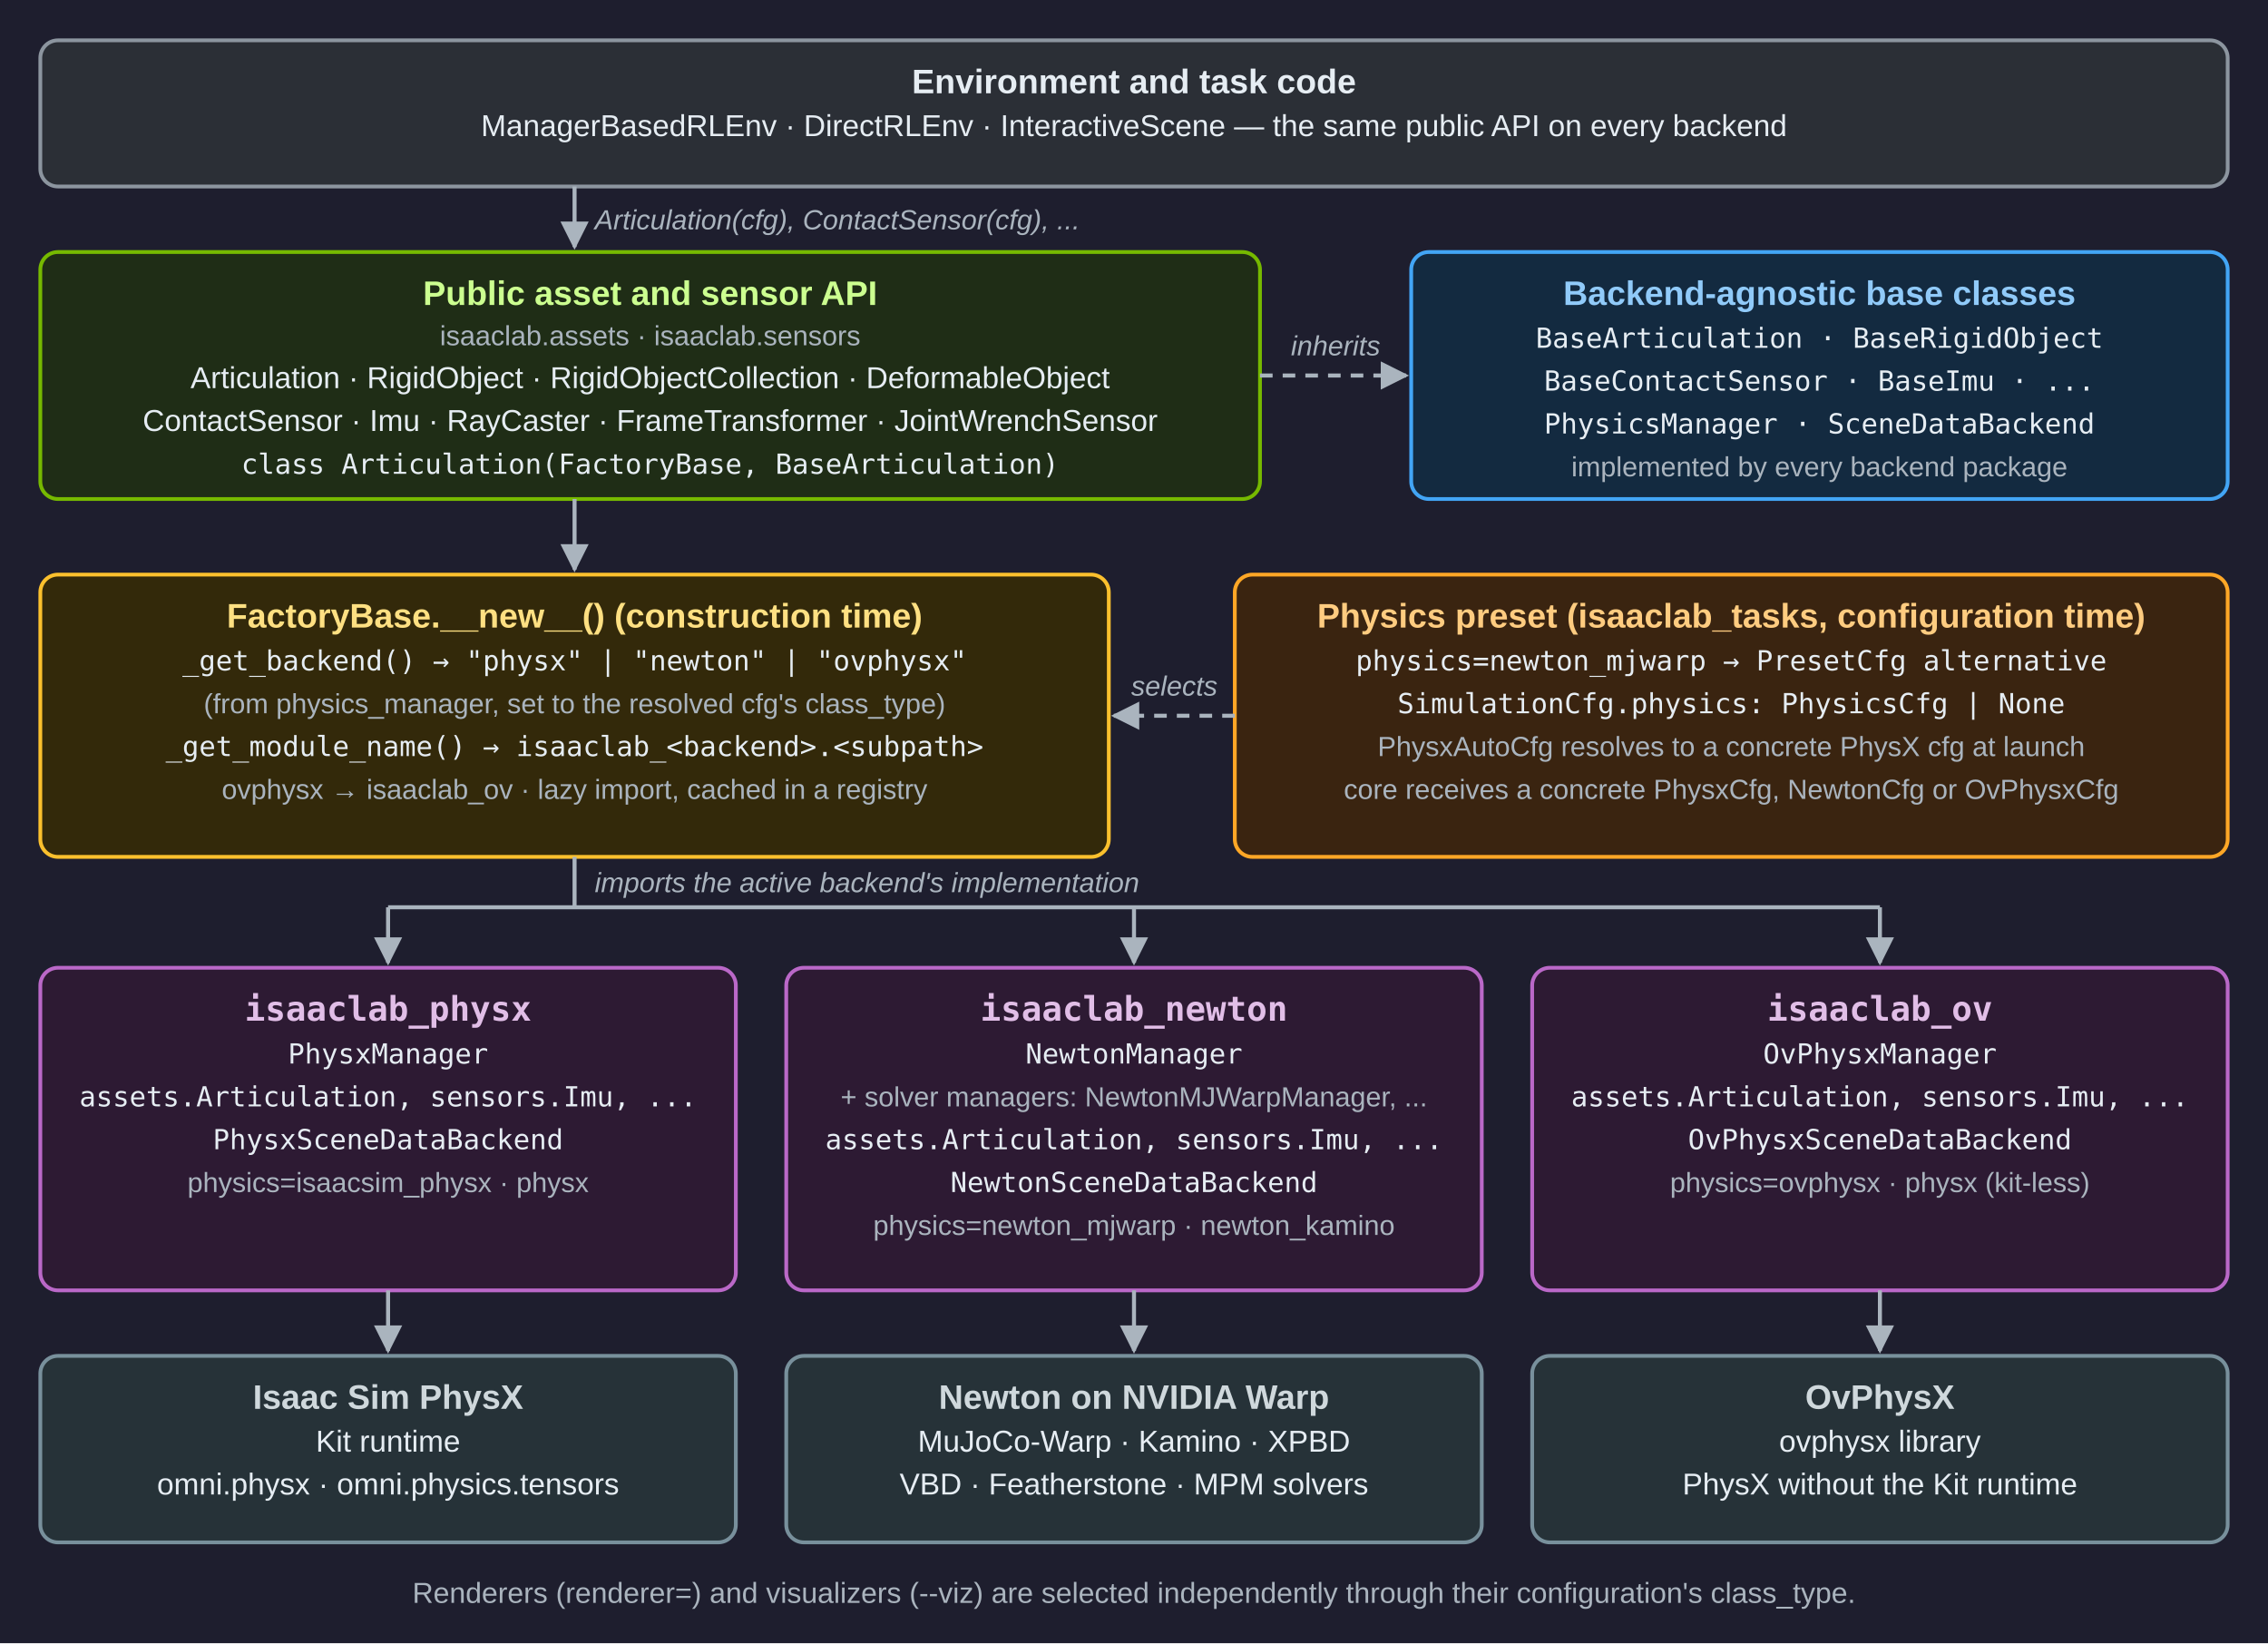
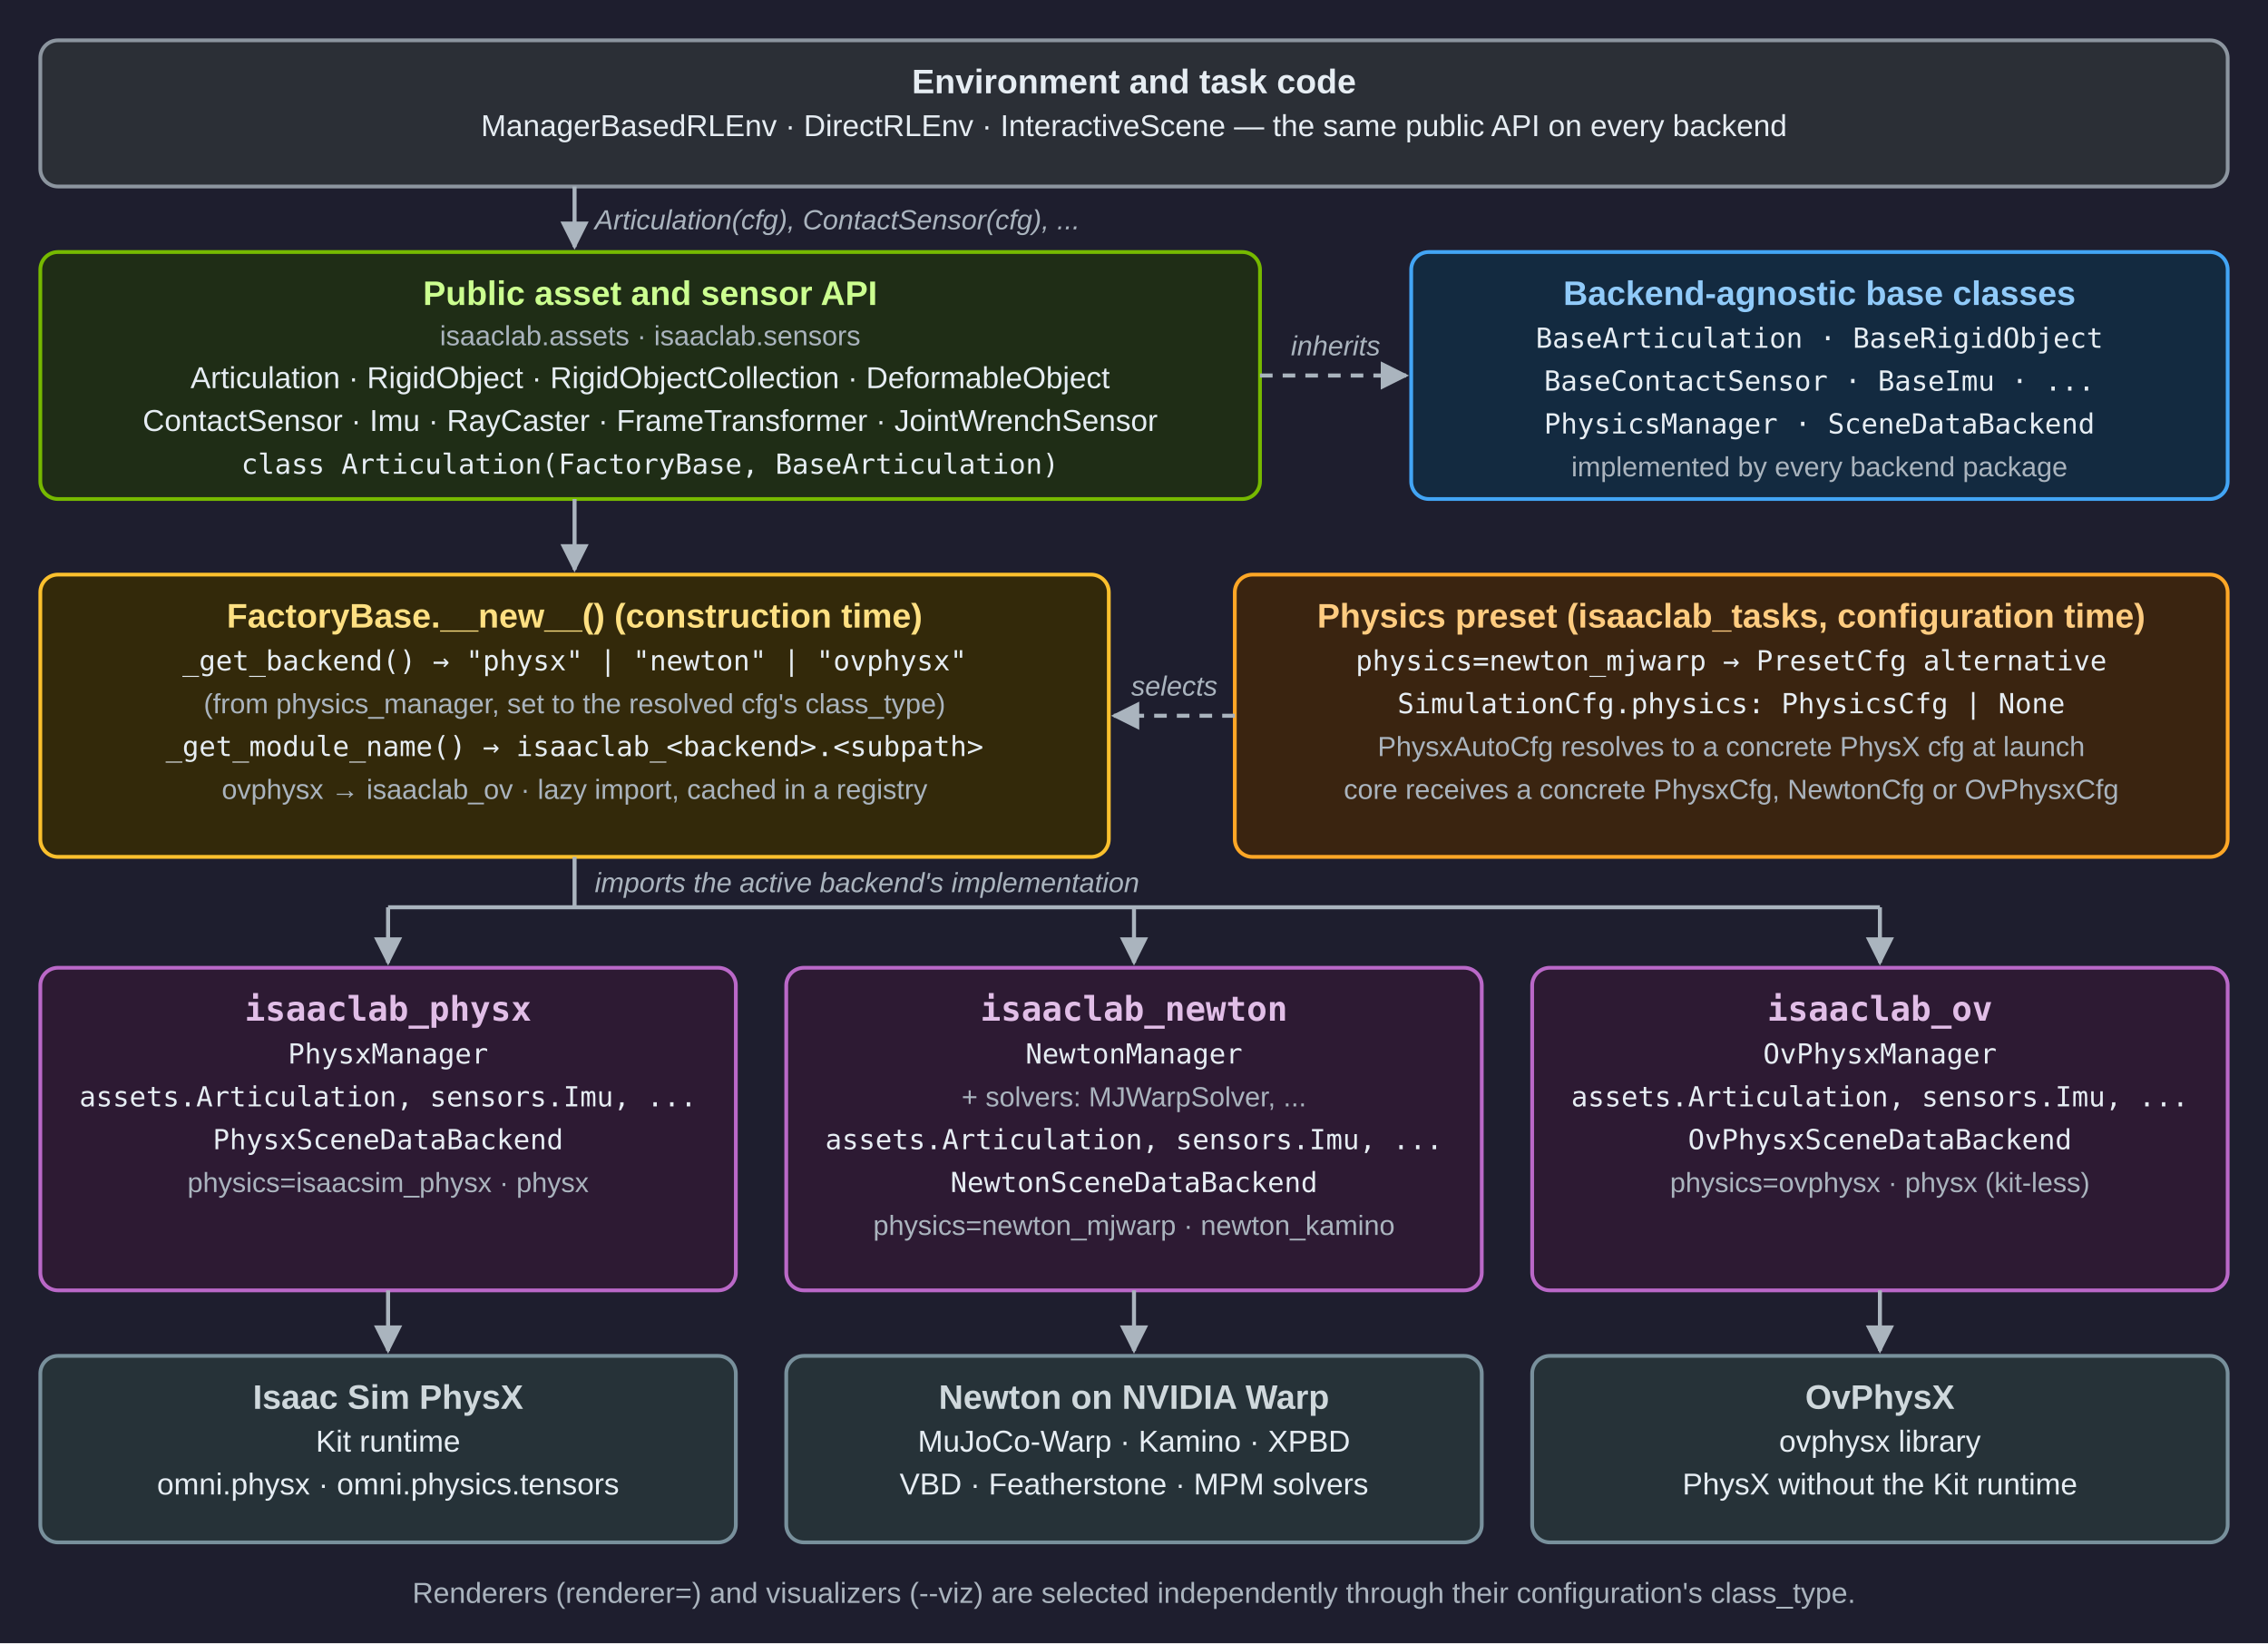
<svg xmlns="http://www.w3.org/2000/svg" viewBox="0 0 900 652" width="900" height="652" role="img" aria-labelledby="title">
  <defs>
    <style>.lbl { font-family: "Segoe UI", Arial, sans-serif; font-weight: 700; } .body { font-family: "Segoe UI", Arial, sans-serif; font-weight: 400; } .mono { font-family: Consolas, "DejaVu Sans Mono", monospace; }</style>
    <marker id="arrow" viewBox="0 0 10 10" refX="9" refY="5" markerWidth="7" markerHeight="7" orient="auto-start-reverse">
      <path d="M0,0 L10,5 L0,10 z" fill="#aab4be" />
    </marker>
  </defs>
  <rect width="900" height="652" fill="#1e1e2e" />
  <rect x="16" y="16" width="868" height="58" rx="7" fill="#2b2f36" stroke="#8c959f" stroke-width="1.5" />
  <text x="450.0" y="37" text-anchor="middle" class="lbl" font-size="13.5" fill="#e6edf3">Environment and task code</text>
  <text x="450.0" y="54" text-anchor="middle" class="body" font-size="12" fill="#e6edf3">ManagerBasedRLEnv · DirectRLEnv · InteractiveScene — the same public API on every backend</text>
  <line x1="228" y1="74" x2="228" y2="98" stroke="#aab4be" stroke-width="1.6" marker-end="url(#arrow)" />
  <text x="236" y="91" text-anchor="start" class="body" font-size="11" font-style="italic" fill="#aab4be">Articulation(cfg), ContactSensor(cfg), ...</text>
  <rect x="16" y="100" width="484" height="98" rx="7" fill="#1f2d16" stroke="#76b900" stroke-width="1.5" />
  <text x="258.0" y="121" text-anchor="middle" class="lbl" font-size="13.5" fill="#ccff90">Public asset and sensor API</text>
  <text x="258.0" y="137" text-anchor="middle" class="body" font-size="11" fill="#aab4be">isaaclab.assets · isaaclab.sensors</text>
  <text x="258.0" y="154" text-anchor="middle" class="body" font-size="12" fill="#e6edf3">Articulation · RigidObject · RigidObjectCollection · DeformableObject</text>
  <text x="258.0" y="171" text-anchor="middle" class="body" font-size="12" fill="#e6edf3">ContactSensor · Imu · RayCaster · FrameTransformer · JointWrenchSensor</text>
  <text x="258.0" y="188" text-anchor="middle" class="mono" font-size="11" fill="#e6edf3">class Articulation(FactoryBase, BaseArticulation)</text>
  <rect x="560" y="100" width="324" height="98" rx="7" fill="#132a40" stroke="#42a5f5" stroke-width="1.5" />
  <text x="722.0" y="121" text-anchor="middle" class="lbl" font-size="13.5" fill="#90caf9">Backend-agnostic base classes</text>
  <text x="722.0" y="138" text-anchor="middle" class="mono" font-size="11" fill="#e6edf3">BaseArticulation · BaseRigidObject</text>
  <text x="722.0" y="155" text-anchor="middle" class="mono" font-size="11" fill="#e6edf3">BaseContactSensor · BaseImu · ...</text>
  <text x="722.0" y="172" text-anchor="middle" class="mono" font-size="11" fill="#e6edf3">PhysicsManager · SceneDataBackend</text>
  <text x="722.0" y="189" text-anchor="middle" class="body" font-size="11" fill="#aab4be">implemented by every backend package</text>
  <line x1="500" y1="149" x2="558" y2="149" stroke="#aab4be" stroke-width="1.6" stroke-dasharray="5 4" marker-end="url(#arrow)" />
  <text x="530" y="141" text-anchor="middle" class="body" font-size="11" font-style="italic" fill="#aab4be">inherits</text>
  <line x1="228" y1="198" x2="228" y2="226" stroke="#aab4be" stroke-width="1.6" marker-end="url(#arrow)" />
  <rect x="16" y="228" width="424" height="112" rx="7" fill="#33290a" stroke="#fbc02d" stroke-width="1.5" />
  <text x="228.0" y="249" text-anchor="middle" class="lbl" font-size="13.5" fill="#ffe082">FactoryBase.__new__()  (construction time)</text>
  <text x="228.0" y="266" text-anchor="middle" class="mono" font-size="11" fill="#e6edf3">_get_backend() → "physx" | "newton" | "ovphysx"</text>
  <text x="228.0" y="283" text-anchor="middle" class="body" font-size="11" fill="#aab4be">(from physics_manager, set to the resolved cfg's class_type)</text>
  <text x="228.0" y="300" text-anchor="middle" class="mono" font-size="11" fill="#e6edf3">_get_module_name() → isaaclab_&lt;backend&gt;.&lt;subpath&gt;</text>
  <text x="228.0" y="317" text-anchor="middle" class="body" font-size="11" fill="#aab4be">ovphysx → isaaclab_ov · lazy import, cached in a registry</text>
  <rect x="490" y="228" width="394" height="112" rx="7" fill="#3a2410" stroke="#ffa726" stroke-width="1.5" />
  <text x="687.0" y="249" text-anchor="middle" class="lbl" font-size="13.5" fill="#ffcc80">Physics preset  (isaaclab_tasks, configuration time)</text>
  <text x="687.0" y="266" text-anchor="middle" class="mono" font-size="11" fill="#e6edf3">physics=newton_mjwarp → PresetCfg alternative</text>
  <text x="687.0" y="283" text-anchor="middle" class="mono" font-size="11" fill="#e6edf3">SimulationCfg.physics: PhysicsCfg | None</text>
  <text x="687.0" y="300" text-anchor="middle" class="body" font-size="11" fill="#aab4be">PhysxAutoCfg resolves to a concrete PhysX cfg at launch</text>
  <text x="687.0" y="317" text-anchor="middle" class="body" font-size="11" fill="#aab4be">core receives a concrete PhysxCfg, NewtonCfg or OvPhysxCfg</text>
  <line x1="490" y1="284" x2="442" y2="284" stroke="#aab4be" stroke-width="1.6" stroke-dasharray="5 4" marker-end="url(#arrow)" />
  <text x="466" y="276" text-anchor="middle" class="body" font-size="11" font-style="italic" fill="#aab4be">selects</text>
  <line x1="228" y1="340" x2="228" y2="360" stroke="#aab4be" stroke-width="1.6" />
  <line x1="154.0" y1="360" x2="746.0" y2="360" stroke="#aab4be" stroke-width="1.6" />
  <line x1="154.0" y1="360" x2="154.0" y2="382" stroke="#aab4be" stroke-width="1.6" marker-end="url(#arrow)" />
  <line x1="450.0" y1="360" x2="450.0" y2="382" stroke="#aab4be" stroke-width="1.6" marker-end="url(#arrow)" />
  <line x1="746.0" y1="360" x2="746.0" y2="382" stroke="#aab4be" stroke-width="1.6" marker-end="url(#arrow)" />
  <text x="236" y="354" text-anchor="start" class="body" font-size="11" font-style="italic" fill="#aab4be">imports the active backend's implementation</text>
  <rect x="16" y="384" width="276" height="128" rx="7" fill="#2d1a33" stroke="#ba68c8" stroke-width="1.5" />
  <text x="154.0" y="405" text-anchor="middle" class="mono lbl" font-size="13.5" fill="#e1bee7">isaaclab_physx</text>
  <text x="154.0" y="422" text-anchor="middle" class="mono" font-size="11" fill="#e6edf3">PhysxManager</text>
  <text x="154.0" y="439" text-anchor="middle" class="mono" font-size="11" fill="#e6edf3">assets.Articulation, sensors.Imu, ...</text>
  <text x="154.0" y="456" text-anchor="middle" class="mono" font-size="11" fill="#e6edf3">PhysxSceneDataBackend</text>
  <text x="154.0" y="473" text-anchor="middle" class="body" font-size="11" fill="#aab4be">physics=isaacsim_physx · physx</text>
  <rect x="312" y="384" width="276" height="128" rx="7" fill="#2d1a33" stroke="#ba68c8" stroke-width="1.5" />
  <text x="450.0" y="405" text-anchor="middle" class="mono lbl" font-size="13.5" fill="#e1bee7">isaaclab_newton</text>
  <text x="450.0" y="422" text-anchor="middle" class="mono" font-size="11" fill="#e6edf3">NewtonManager</text>
-   <text x="450.0" y="439" text-anchor="middle" class="body" font-size="11" fill="#aab4be">+ solver managers: NewtonMJWarpManager, ...</text>
+   <text x="450.0" y="439" text-anchor="middle" class="body" font-size="11" fill="#aab4be">+ solvers: MJWarpSolver, ...</text>
  <text x="450.0" y="456" text-anchor="middle" class="mono" font-size="11" fill="#e6edf3">assets.Articulation, sensors.Imu, ...</text>
  <text x="450.0" y="473" text-anchor="middle" class="mono" font-size="11" fill="#e6edf3">NewtonSceneDataBackend</text>
  <text x="450.0" y="490" text-anchor="middle" class="body" font-size="11" fill="#aab4be">physics=newton_mjwarp · newton_kamino</text>
  <rect x="608" y="384" width="276" height="128" rx="7" fill="#2d1a33" stroke="#ba68c8" stroke-width="1.5" />
  <text x="746.0" y="405" text-anchor="middle" class="mono lbl" font-size="13.5" fill="#e1bee7">isaaclab_ov</text>
  <text x="746.0" y="422" text-anchor="middle" class="mono" font-size="11" fill="#e6edf3">OvPhysxManager</text>
  <text x="746.0" y="439" text-anchor="middle" class="mono" font-size="11" fill="#e6edf3">assets.Articulation, sensors.Imu, ...</text>
  <text x="746.0" y="456" text-anchor="middle" class="mono" font-size="11" fill="#e6edf3">OvPhysxSceneDataBackend</text>
  <text x="746.0" y="473" text-anchor="middle" class="body" font-size="11" fill="#aab4be">physics=ovphysx · physx (kit-less)</text>
  <line x1="154.0" y1="512" x2="154.0" y2="536" stroke="#aab4be" stroke-width="1.6" marker-end="url(#arrow)" />
  <line x1="450.0" y1="512" x2="450.0" y2="536" stroke="#aab4be" stroke-width="1.6" marker-end="url(#arrow)" />
  <line x1="746.0" y1="512" x2="746.0" y2="536" stroke="#aab4be" stroke-width="1.6" marker-end="url(#arrow)" />
  <rect x="16" y="538" width="276" height="74" rx="7" fill="#263238" stroke="#78909c" stroke-width="1.5" />
  <text x="154.0" y="559" text-anchor="middle" class="lbl" font-size="13.5" fill="#cfd8dc">Isaac Sim PhysX</text>
  <text x="154.0" y="576" text-anchor="middle" class="body" font-size="12" fill="#e6edf3">Kit runtime</text>
  <text x="154.0" y="593" text-anchor="middle" class="body" font-size="12" fill="#e6edf3">omni.physx · omni.physics.tensors</text>
  <rect x="312" y="538" width="276" height="74" rx="7" fill="#263238" stroke="#78909c" stroke-width="1.5" />
  <text x="450.0" y="559" text-anchor="middle" class="lbl" font-size="13.5" fill="#cfd8dc">Newton on NVIDIA Warp</text>
  <text x="450.0" y="576" text-anchor="middle" class="body" font-size="12" fill="#e6edf3">MuJoCo-Warp · Kamino · XPBD</text>
  <text x="450.0" y="593" text-anchor="middle" class="body" font-size="12" fill="#e6edf3">VBD · Featherstone · MPM solvers</text>
  <rect x="608" y="538" width="276" height="74" rx="7" fill="#263238" stroke="#78909c" stroke-width="1.5" />
  <text x="746.0" y="559" text-anchor="middle" class="lbl" font-size="13.5" fill="#cfd8dc">OvPhysX</text>
  <text x="746.0" y="576" text-anchor="middle" class="body" font-size="12" fill="#e6edf3">ovphysx library</text>
  <text x="746.0" y="593" text-anchor="middle" class="body" font-size="12" fill="#e6edf3">PhysX without the Kit runtime</text>
  <text x="450.0" y="636" text-anchor="middle" class="body" font-size="11.5" fill="#aab4be">Renderers (renderer=) and visualizers (--viz) are selected independently through their configuration's class_type.</text>
</svg>
